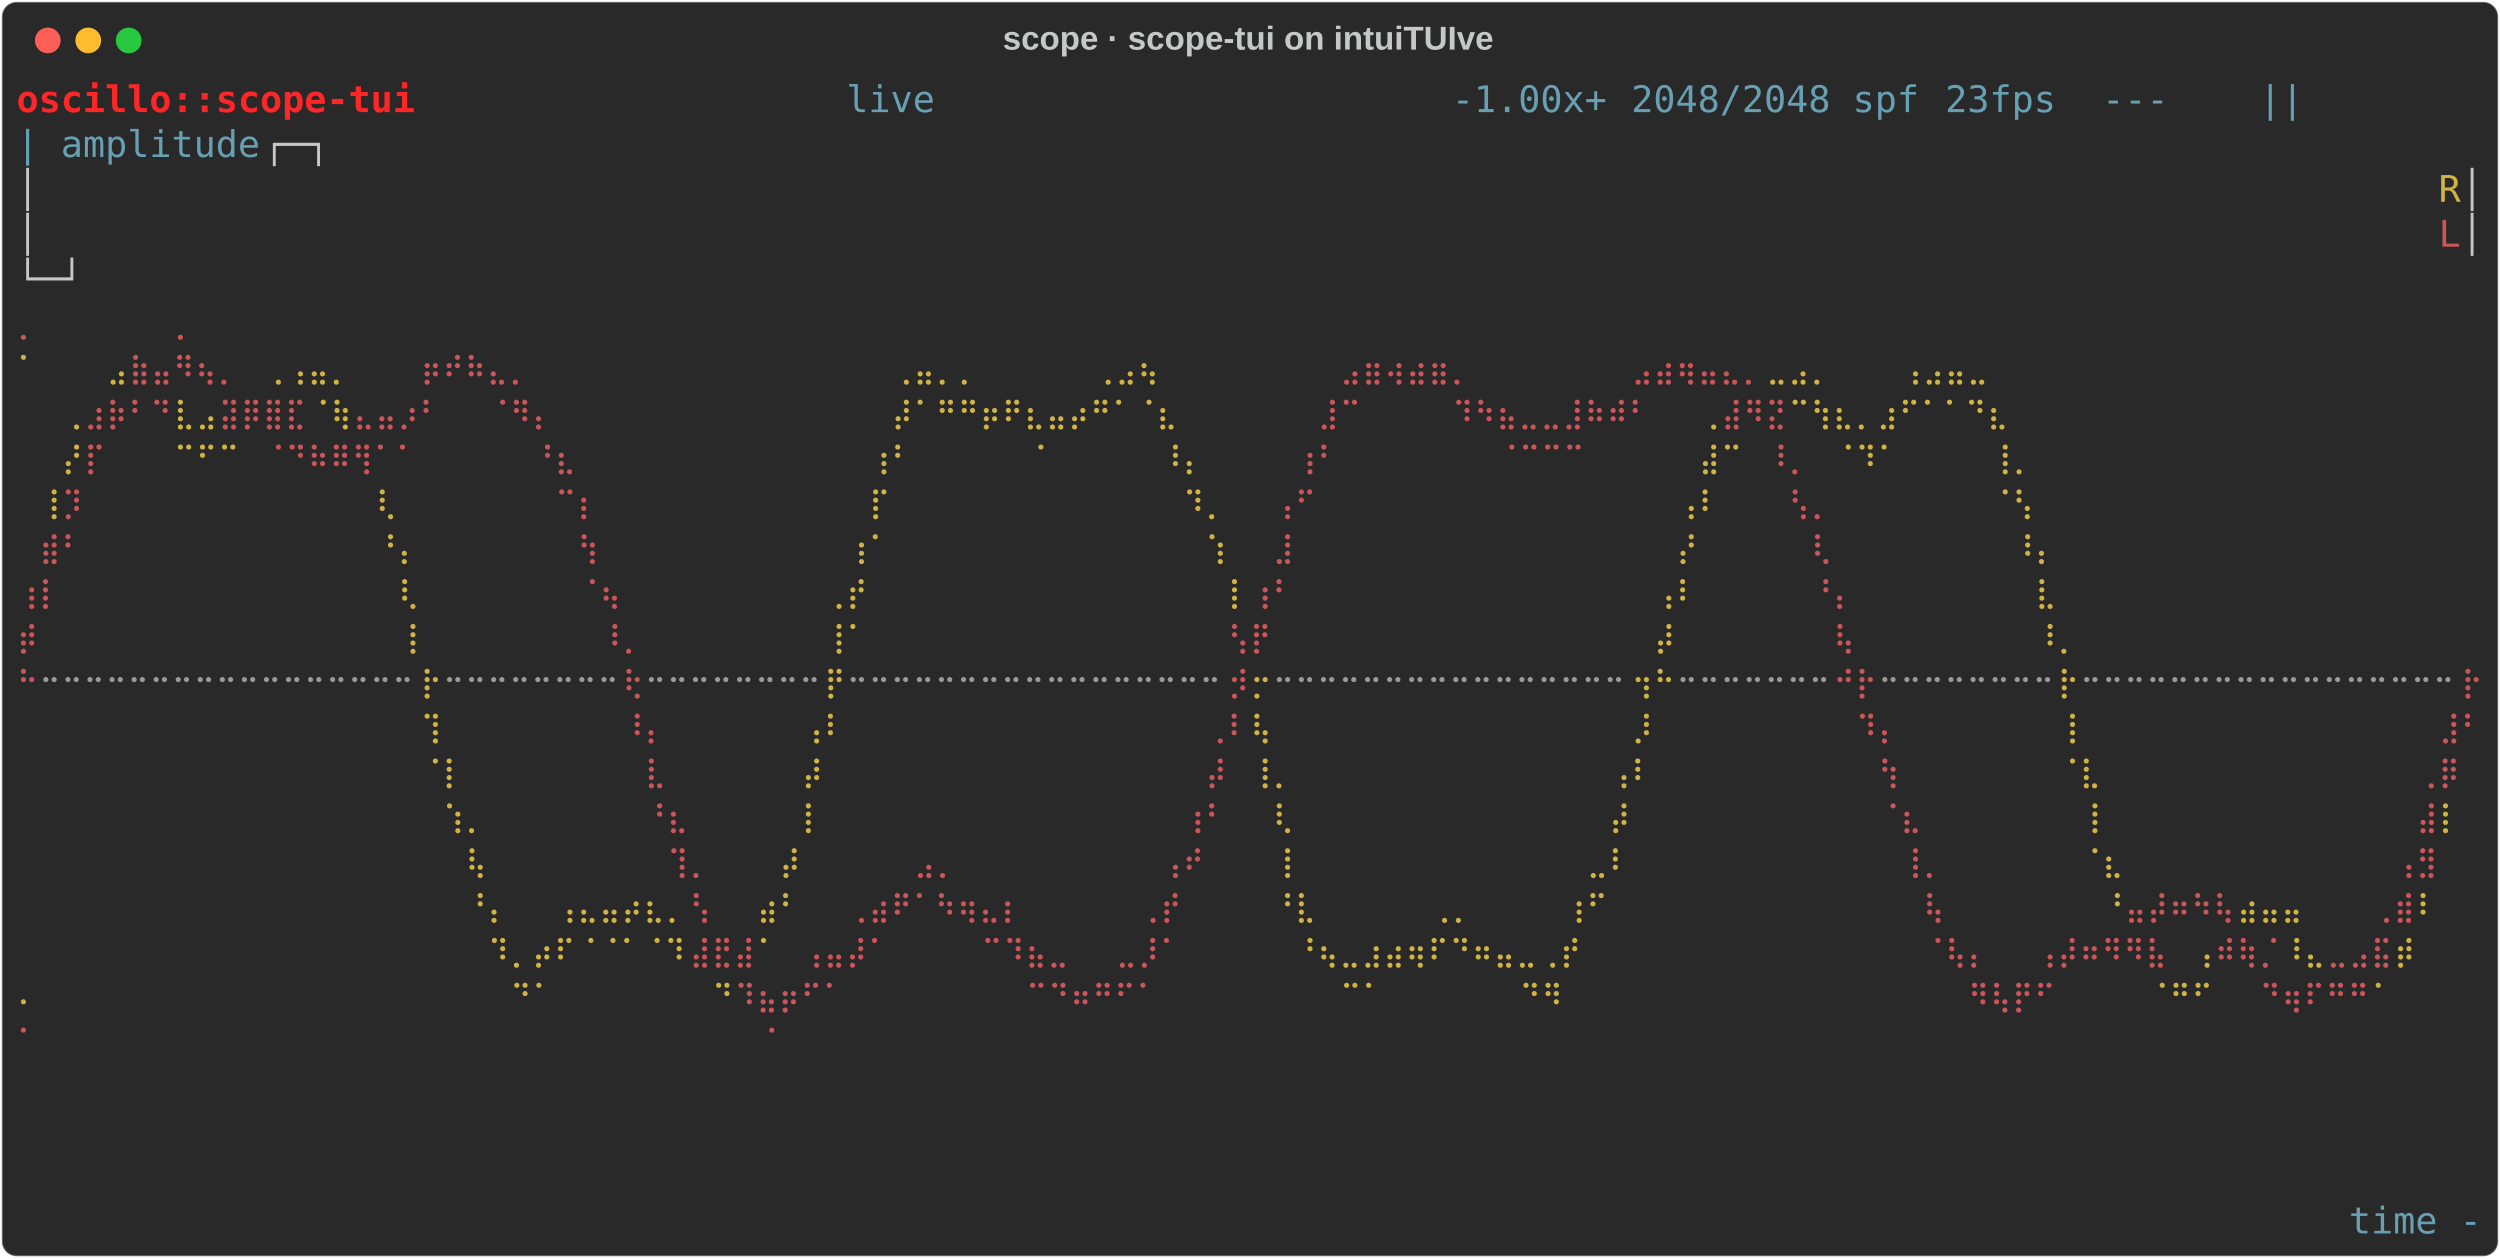
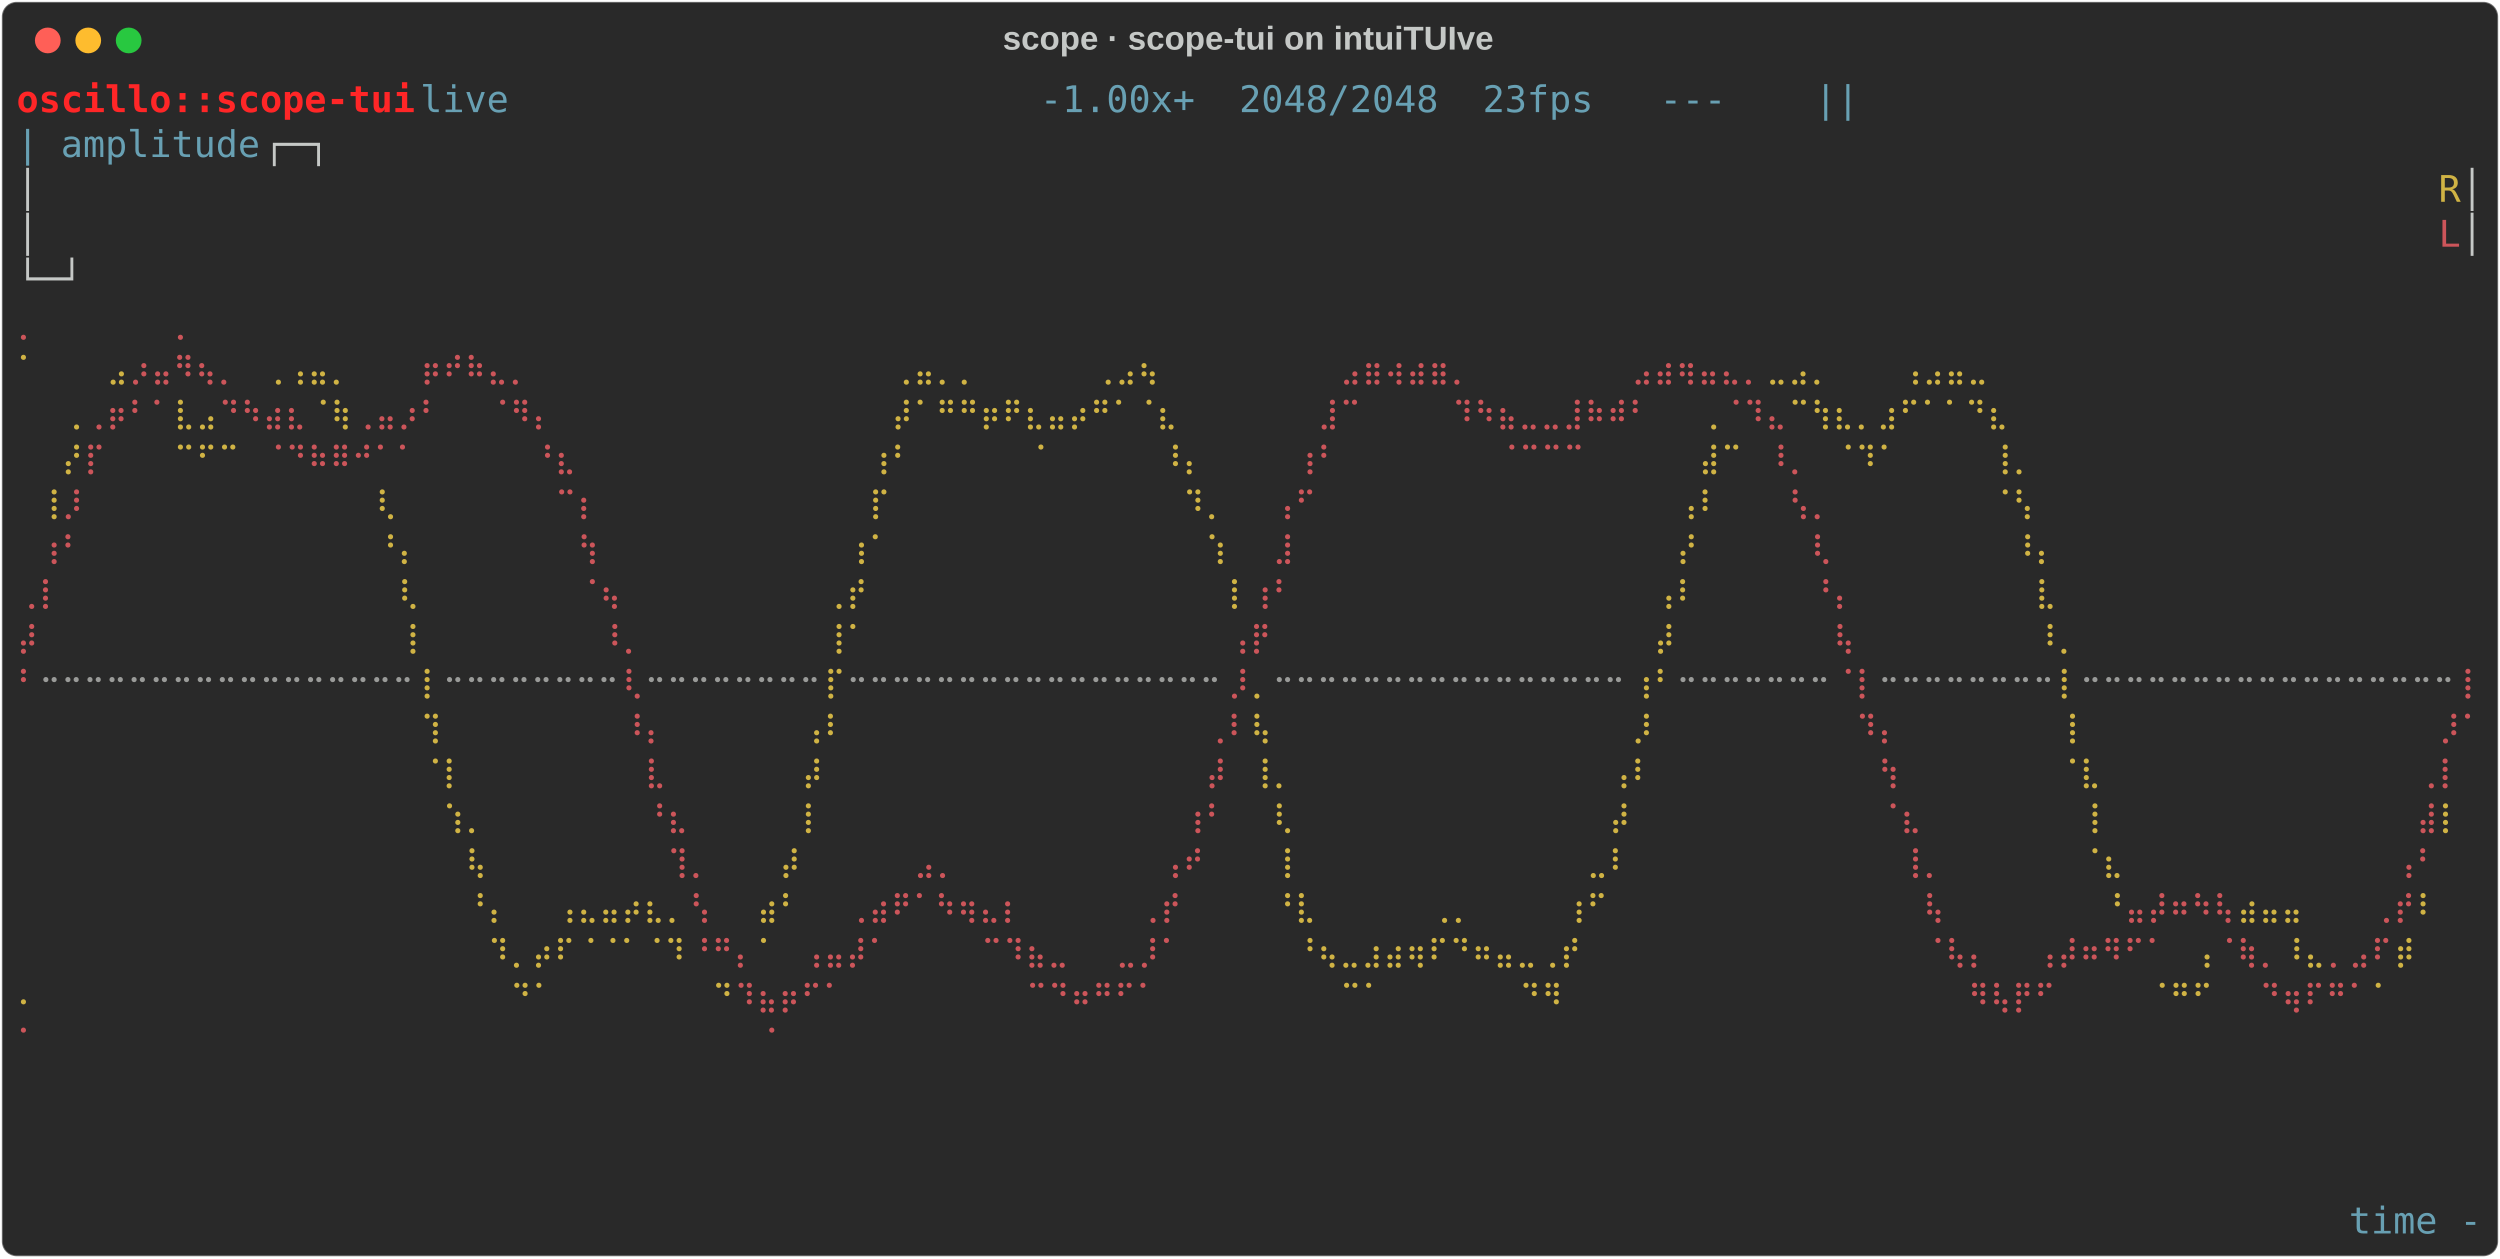
<svg xmlns="http://www.w3.org/2000/svg" class="rich-terminal" viewBox="0 0 1360 684.4">
  <style>

    @font-face {
        font-family: "Fira Code";
        src: local("FiraCode-Regular"),
                url("https://cdnjs.cloudflare.com/ajax/libs/firacode/6.2.0/woff2/FiraCode-Regular.woff2") format("woff2"),
                url("https://cdnjs.cloudflare.com/ajax/libs/firacode/6.2.0/woff/FiraCode-Regular.woff") format("woff");
        font-style: normal;
        font-weight: 400;
    }
    @font-face {
        font-family: "Fira Code";
        src: local("FiraCode-Bold"),
                url("https://cdnjs.cloudflare.com/ajax/libs/firacode/6.2.0/woff2/FiraCode-Bold.woff2") format("woff2"),
                url("https://cdnjs.cloudflare.com/ajax/libs/firacode/6.2.0/woff/FiraCode-Bold.woff") format("woff");
        font-style: bold;
        font-weight: 700;
    }

    .rich-record-matrix {
        font-family: Fira Code, monospace;
        font-size: 20px;
        line-height: 24.4px;
        font-variant-east-asian: full-width;
    }

    .rich-record-title {
        font-size: 18px;
        font-weight: bold;
        font-family: arial;
    }

    .rich-record-r1 { fill: #ff2627;font-weight: bold }
- .rich-record-r2 { fill: #c5c8c6 }
- .rich-record-r3 { fill: #68a0b3 }
+ .rich-record-r2 { fill: #68a0b3 }
+ .rich-record-r3 { fill: #c5c8c6 }
.rich-record-r4 { fill: #d0b344 }
.rich-record-r5 { fill: #cc555a }
.rich-record-r6 { fill: #9a9b99 }
    </style>
  <defs>
    <clipPath id="rich-record-clip-terminal">
      <rect x="0" y="0" width="1341.0" height="633.4" />
    </clipPath>
    <clipPath id="rich-record-line-0">
      <rect x="0" y="1.5" width="1342" height="24.65" />
    </clipPath>
    <clipPath id="rich-record-line-1">
      <rect x="0" y="25.9" width="1342" height="24.65" />
    </clipPath>
    <clipPath id="rich-record-line-2">
      <rect x="0" y="50.3" width="1342" height="24.65" />
    </clipPath>
    <clipPath id="rich-record-line-3">
      <rect x="0" y="74.7" width="1342" height="24.65" />
    </clipPath>
    <clipPath id="rich-record-line-4">
      <rect x="0" y="99.1" width="1342" height="24.65" />
    </clipPath>
    <clipPath id="rich-record-line-5">
      <rect x="0" y="123.5" width="1342" height="24.65" />
    </clipPath>
    <clipPath id="rich-record-line-6">
      <rect x="0" y="147.9" width="1342" height="24.65" />
    </clipPath>
    <clipPath id="rich-record-line-7">
      <rect x="0" y="172.3" width="1342" height="24.65" />
    </clipPath>
    <clipPath id="rich-record-line-8">
      <rect x="0" y="196.7" width="1342" height="24.65" />
    </clipPath>
    <clipPath id="rich-record-line-9">
      <rect x="0" y="221.1" width="1342" height="24.65" />
    </clipPath>
    <clipPath id="rich-record-line-10">
      <rect x="0" y="245.5" width="1342" height="24.65" />
    </clipPath>
    <clipPath id="rich-record-line-11">
      <rect x="0" y="269.9" width="1342" height="24.65" />
    </clipPath>
    <clipPath id="rich-record-line-12">
      <rect x="0" y="294.3" width="1342" height="24.65" />
    </clipPath>
    <clipPath id="rich-record-line-13">
      <rect x="0" y="318.7" width="1342" height="24.65" />
    </clipPath>
    <clipPath id="rich-record-line-14">
      <rect x="0" y="343.1" width="1342" height="24.65" />
    </clipPath>
    <clipPath id="rich-record-line-15">
      <rect x="0" y="367.5" width="1342" height="24.65" />
    </clipPath>
    <clipPath id="rich-record-line-16">
      <rect x="0" y="391.9" width="1342" height="24.65" />
    </clipPath>
    <clipPath id="rich-record-line-17">
      <rect x="0" y="416.3" width="1342" height="24.65" />
    </clipPath>
    <clipPath id="rich-record-line-18">
      <rect x="0" y="440.7" width="1342" height="24.65" />
    </clipPath>
    <clipPath id="rich-record-line-19">
      <rect x="0" y="465.1" width="1342" height="24.65" />
    </clipPath>
    <clipPath id="rich-record-line-20">
      <rect x="0" y="489.5" width="1342" height="24.65" />
    </clipPath>
    <clipPath id="rich-record-line-21">
      <rect x="0" y="513.9" width="1342" height="24.65" />
    </clipPath>
    <clipPath id="rich-record-line-22">
      <rect x="0" y="538.3" width="1342" height="24.65" />
    </clipPath>
    <clipPath id="rich-record-line-23">
      <rect x="0" y="562.7" width="1342" height="24.65" />
    </clipPath>
    <clipPath id="rich-record-line-24">
      <rect x="0" y="587.1" width="1342" height="24.65" />
    </clipPath>
  </defs>
  <rect fill="#292929" stroke="rgba(255,255,255,0.35)" stroke-width="1" x="1" y="1" width="1358" height="682.4" rx="8" />
  <text class="rich-record-title" fill="#c5c8c6" text-anchor="middle" x="679" y="27">scope · scope-tui on intuiTUIve</text>
  <g transform="translate(26,22)">
    <circle cx="0" cy="0" r="7" fill="#ff5f57" />
    <circle cx="22" cy="0" r="7" fill="#febc2e" />
    <circle cx="44" cy="0" r="7" fill="#28c840" />
  </g>
  <g transform="translate(9, 41)" clip-path="url(#rich-record-clip-terminal)">
    <g class="rich-record-matrix">
      <text class="rich-record-r1" x="0" y="20" textLength="219.6" clip-path="url(#rich-record-line-0)">oscillo::scope-tui</text>
-       <text class="rich-record-r3" x="451.4" y="20" textLength="48.8" clip-path="url(#rich-record-line-0)">live</text>
-       <text class="rich-record-r3" x="780.8" y="20" textLength="85.4" clip-path="url(#rich-record-line-0)">-1.00x+</text>
-       <text class="rich-record-r3" x="878.4" y="20" textLength="158.6" clip-path="url(#rich-record-line-0)">2048/2048 spf</text>
-       <text class="rich-record-r3" x="1049.2" y="20" textLength="61" clip-path="url(#rich-record-line-0)">23fps</text>
-       <text class="rich-record-r3" x="1134.6" y="20" textLength="36.6" clip-path="url(#rich-record-line-0)">---</text>
-       <text class="rich-record-r3" x="1220" y="20" textLength="24.4" clip-path="url(#rich-record-line-0)">||</text>
-       <text class="rich-record-r2" x="1342" y="20" textLength="12.2" clip-path="url(#rich-record-line-0)">
- </text>
-       <text class="rich-record-r3" x="0" y="44.4" textLength="134.2" clip-path="url(#rich-record-line-1)">| amplitude</text>
-       <text class="rich-record-r2" x="134.2" y="44.4" textLength="1207.8" clip-path="url(#rich-record-line-1)">                                                                                                ┌─┐</text>
-       <text class="rich-record-r2" x="1342" y="44.4" textLength="12.2" clip-path="url(#rich-record-line-1)">
- </text>
-       <text class="rich-record-r2" x="0" y="68.8" textLength="1317.6" clip-path="url(#rich-record-line-2)">                                                                                                           │</text>
+       <text class="rich-record-r2" x="219.6" y="20" textLength="1122.4" clip-path="url(#rich-record-line-0)">                      live                        -1.00x+  2048/2048  23fps   ---    ||     </text>
+       <text class="rich-record-r3" x="1342" y="20" textLength="12.2" clip-path="url(#rich-record-line-0)">
+ </text>
+       <text class="rich-record-r2" x="0" y="44.4" textLength="134.2" clip-path="url(#rich-record-line-1)">| amplitude</text>
+       <text class="rich-record-r3" x="134.2" y="44.4" textLength="1207.8" clip-path="url(#rich-record-line-1)">                                                                                                ┌─┐</text>
+       <text class="rich-record-r3" x="1342" y="44.4" textLength="12.2" clip-path="url(#rich-record-line-1)">
+ </text>
+       <text class="rich-record-r3" x="0" y="68.8" textLength="1317.6" clip-path="url(#rich-record-line-2)">                                                                                                           │</text>
      <text class="rich-record-r4" x="1317.6" y="68.8" textLength="12.2" clip-path="url(#rich-record-line-2)">R</text>
-       <text class="rich-record-r2" x="1329.8" y="68.8" textLength="12.2" clip-path="url(#rich-record-line-2)">│</text>
-       <text class="rich-record-r2" x="1342" y="68.8" textLength="12.2" clip-path="url(#rich-record-line-2)">
- </text>
-       <text class="rich-record-r2" x="0" y="93.2" textLength="1317.6" clip-path="url(#rich-record-line-3)">                                                                                                           │</text>
+       <text class="rich-record-r3" x="1329.8" y="68.8" textLength="12.2" clip-path="url(#rich-record-line-2)">│</text>
+       <text class="rich-record-r3" x="1342" y="68.8" textLength="12.2" clip-path="url(#rich-record-line-2)">
+ </text>
+       <text class="rich-record-r3" x="0" y="93.2" textLength="1317.6" clip-path="url(#rich-record-line-3)">                                                                                                           │</text>
      <text class="rich-record-r5" x="1317.6" y="93.2" textLength="12.2" clip-path="url(#rich-record-line-3)">L</text>
-       <text class="rich-record-r2" x="1329.8" y="93.2" textLength="12.2" clip-path="url(#rich-record-line-3)">│</text>
-       <text class="rich-record-r2" x="1342" y="93.2" textLength="12.2" clip-path="url(#rich-record-line-3)">
- </text>
-       <text class="rich-record-r2" x="0" y="117.6" textLength="1342" clip-path="url(#rich-record-line-4)">                                                                                                           └─┘</text>
-       <text class="rich-record-r2" x="1342" y="117.6" textLength="12.2" clip-path="url(#rich-record-line-4)">
+       <text class="rich-record-r3" x="1329.8" y="93.2" textLength="12.2" clip-path="url(#rich-record-line-3)">│</text>
+       <text class="rich-record-r3" x="1342" y="93.2" textLength="12.2" clip-path="url(#rich-record-line-3)">
+ </text>
+       <text class="rich-record-r3" x="0" y="117.6" textLength="1342" clip-path="url(#rich-record-line-4)">                                                                                                           └─┘</text>
+       <text class="rich-record-r3" x="1342" y="117.6" textLength="12.2" clip-path="url(#rich-record-line-4)">
</text>
      <text class="rich-record-r5" x="0" y="142" textLength="12.2" clip-path="url(#rich-record-line-5)">⡀</text>
      <text class="rich-record-r5" x="85.4" y="142" textLength="12.2" clip-path="url(#rich-record-line-5)">⡀</text>
-       <text class="rich-record-r2" x="1342" y="142" textLength="12.2" clip-path="url(#rich-record-line-5)">
+       <text class="rich-record-r3" x="1342" y="142" textLength="12.2" clip-path="url(#rich-record-line-5)">
</text>
      <text class="rich-record-r4" x="0" y="166.4" textLength="12.2" clip-path="url(#rich-record-line-6)">⠁</text>
      <text class="rich-record-r4" x="48.8" y="166.4" textLength="12.2" clip-path="url(#rich-record-line-6)">⣠</text>
-       <text class="rich-record-r5" x="61" y="166.4" textLength="61" clip-path="url(#rich-record-line-6)">⣷⣤⠻⢦⡀</text>
+       <text class="rich-record-r5" x="61" y="166.4" textLength="61" clip-path="url(#rich-record-line-6)">⡰⣤⠻⢦⡀</text>
      <text class="rich-record-r4" x="134.2" y="166.4" textLength="48.8" clip-path="url(#rich-record-line-6)">⢀⢠⣤⡀</text>
      <text class="rich-record-r5" x="219.6" y="166.4" textLength="61" clip-path="url(#rich-record-line-6)">⡶⠞⠷⣄⡀</text>
      <text class="rich-record-r4" x="475.8" y="166.4" textLength="48.8" clip-path="url(#rich-record-line-6)">⢀⣤⡀⡀</text>
      <text class="rich-record-r4" x="585.6" y="166.4" textLength="36.6" clip-path="url(#rich-record-line-6)">⢀⣠⢦</text>
      <text class="rich-record-r5" x="719.8" y="166.4" textLength="73.2" clip-path="url(#rich-record-line-6)">⣠⣶⢴⣴⣶⡀</text>
      <text class="rich-record-r5" x="878.4" y="166.4" textLength="73.2" clip-path="url(#rich-record-line-6)">⣠⣴⢶⣤⣄⡀</text>
      <text class="rich-record-r4" x="951.6" y="166.4" textLength="36.6" clip-path="url(#rich-record-line-6)">⣀⣠⡀</text>
      <text class="rich-record-r4" x="1024.8" y="166.4" textLength="48.8" clip-path="url(#rich-record-line-6)">⢠⣠⣤⣀</text>
-       <text class="rich-record-r2" x="1342" y="166.4" textLength="12.2" clip-path="url(#rich-record-line-6)">
+       <text class="rich-record-r3" x="1342" y="166.4" textLength="12.2" clip-path="url(#rich-record-line-6)">
</text>
      <text class="rich-record-r4" x="24.4" y="190.8" textLength="12.2" clip-path="url(#rich-record-line-7)">⢀</text>
-       <text class="rich-record-r5" x="36.6" y="190.8" textLength="48.8" clip-path="url(#rich-record-line-7)">⣰⡷⠃⠙</text>
+       <text class="rich-record-r5" x="36.6" y="190.8" textLength="48.8" clip-path="url(#rich-record-line-7)">⢀⡶⠃⠁</text>
      <text class="rich-record-r4" x="85.4" y="190.8" textLength="24.4" clip-path="url(#rich-record-line-7)">⣇⣠</text>
-       <text class="rich-record-r5" x="109.8" y="190.8" textLength="48.8" clip-path="url(#rich-record-line-7)">⣽⡿⣿⣏</text>
+       <text class="rich-record-r5" x="109.8" y="190.8" textLength="48.8" clip-path="url(#rich-record-line-7)">⠙⠳⣴⣆</text>
      <text class="rich-record-r4" x="158.6" y="190.8" textLength="24.4" clip-path="url(#rich-record-line-7)">⠈⢷</text>
-       <text class="rich-record-r5" x="183" y="190.8" textLength="48.8" clip-path="url(#rich-record-line-7)">⣄⣤⡰⠃</text>
+       <text class="rich-record-r5" x="183" y="190.8" textLength="48.8" clip-path="url(#rich-record-line-7)">⢀⣤⡰⠃</text>
      <text class="rich-record-r5" x="256.2" y="190.8" textLength="36.6" clip-path="url(#rich-record-line-7)">⠈⠻⡄</text>
      <text class="rich-record-r4" x="475.8" y="190.8" textLength="158.6" clip-path="url(#rich-record-line-7)">⡼⠁⠛⠛⡶⠟⣆⣤⡴⠛⠁⠈⣆</text>
      <text class="rich-record-r5" x="707.6" y="190.8" textLength="24.4" clip-path="url(#rich-record-line-7)">⣸⠉</text>
      <text class="rich-record-r5" x="780.8" y="190.8" textLength="109.8" clip-path="url(#rich-record-line-7)">⠹⠳⣦⣀⣀⣸⠷⠾⠃</text>
      <text class="rich-record-r4" x="915" y="190.8" textLength="12.2" clip-path="url(#rich-record-line-7)">⢀</text>
-       <text class="rich-record-r5" x="927.2" y="190.8" textLength="36.6" clip-path="url(#rich-record-line-7)">⣼⠻⣝</text>
+       <text class="rich-record-r5" x="927.2" y="190.8" textLength="36.6" clip-path="url(#rich-record-line-7)">⠈⠹⣄</text>
      <text class="rich-record-r4" x="963.8" y="190.8" textLength="122" clip-path="url(#rich-record-line-7)">⠉⢳⣆⡀⣰⠋⠁⠁⠙⣆</text>
-       <text class="rich-record-r2" x="1342" y="190.8" textLength="12.2" clip-path="url(#rich-record-line-7)">
+       <text class="rich-record-r3" x="1342" y="190.8" textLength="12.2" clip-path="url(#rich-record-line-7)">
</text>
      <text class="rich-record-r4" x="24.4" y="215.2" textLength="12.2" clip-path="url(#rich-record-line-8)">⡜</text>
      <text class="rich-record-r5" x="36.6" y="215.2" textLength="12.2" clip-path="url(#rich-record-line-8)">⡏</text>
      <text class="rich-record-r4" x="85.4" y="215.2" textLength="36.6" clip-path="url(#rich-record-line-8)">⠉⠋⠉</text>
-       <text class="rich-record-r5" x="134.2" y="215.2" textLength="85.4" clip-path="url(#rich-record-line-8)">⠈⠙⠷⠿⢻⠁⠁</text>
+       <text class="rich-record-r5" x="134.2" y="215.2" textLength="85.4" clip-path="url(#rich-record-line-8)">⠈⠙⠷⠿⠚⠁⠁</text>
      <text class="rich-record-r5" x="280.6" y="215.2" textLength="24.4" clip-path="url(#rich-record-line-8)">⠘⣆</text>
      <text class="rich-record-r4" x="463.6" y="215.2" textLength="24.4" clip-path="url(#rich-record-line-8)">⢰⠃</text>
      <text class="rich-record-r4" x="549" y="215.2" textLength="12.2" clip-path="url(#rich-record-line-8)">⠈</text>
      <text class="rich-record-r4" x="622.2" y="215.2" textLength="24.4" clip-path="url(#rich-record-line-8)">⠸⡄</text>
      <text class="rich-record-r5" x="695.4" y="215.2" textLength="24.4" clip-path="url(#rich-record-line-8)">⢰⠃</text>
      <text class="rich-record-r5" x="805.2" y="215.2" textLength="48.8" clip-path="url(#rich-record-line-8)">⠈⠉⠉⠉</text>
      <text class="rich-record-r4" x="915" y="215.2" textLength="24.4" clip-path="url(#rich-record-line-8)">⣼⠉</text>
      <text class="rich-record-r5" x="951.6" y="215.2" textLength="24.4" clip-path="url(#rich-record-line-8)">⠸⡀</text>
      <text class="rich-record-r4" x="988.2" y="215.2" textLength="36.6" clip-path="url(#rich-record-line-8)">⠈⠹⠁</text>
      <text class="rich-record-r4" x="1073.6" y="215.2" textLength="24.4" clip-path="url(#rich-record-line-8)">⢸⡀</text>
-       <text class="rich-record-r2" x="1342" y="215.2" textLength="12.2" clip-path="url(#rich-record-line-8)">
+       <text class="rich-record-r3" x="1342" y="215.2" textLength="12.2" clip-path="url(#rich-record-line-8)">
</text>
      <text class="rich-record-r4" x="12.2" y="239.6" textLength="12.2" clip-path="url(#rich-record-line-9)">⢸</text>
-       <text class="rich-record-r5" x="24.4" y="239.6" textLength="12.2" clip-path="url(#rich-record-line-9)">⡹</text>
+       <text class="rich-record-r5" x="24.4" y="239.6" textLength="12.2" clip-path="url(#rich-record-line-9)">⡸</text>
      <text class="rich-record-r4" x="195.2" y="239.6" textLength="12.2" clip-path="url(#rich-record-line-9)">⢇</text>
      <text class="rich-record-r5" x="292.8" y="239.6" textLength="24.4" clip-path="url(#rich-record-line-9)">⠉⡆</text>
      <text class="rich-record-r4" x="463.6" y="239.6" textLength="12.2" clip-path="url(#rich-record-line-9)">⡏</text>
      <text class="rich-record-r4" x="634.4" y="239.6" textLength="24.4" clip-path="url(#rich-record-line-9)">⠹⡀</text>
      <text class="rich-record-r5" x="683.2" y="239.6" textLength="24.4" clip-path="url(#rich-record-line-9)">⢠⠋</text>
      <text class="rich-record-r4" x="902.8" y="239.6" textLength="24.4" clip-path="url(#rich-record-line-9)">⢠⠇</text>
      <text class="rich-record-r5" x="963.8" y="239.6" textLength="24.4" clip-path="url(#rich-record-line-9)">⢣⡀</text>
      <text class="rich-record-r4" x="1073.6" y="239.6" textLength="24.4" clip-path="url(#rich-record-line-9)">⠈⢣</text>
-       <text class="rich-record-r2" x="1342" y="239.6" textLength="12.2" clip-path="url(#rich-record-line-9)">
- </text>
-       <text class="rich-record-r5" x="12.2" y="264" textLength="24.4" clip-path="url(#rich-record-line-10)">⣾⠃</text>
+       <text class="rich-record-r3" x="1342" y="239.6" textLength="12.2" clip-path="url(#rich-record-line-9)">
+ </text>
+       <text class="rich-record-r5" x="12.2" y="264" textLength="24.4" clip-path="url(#rich-record-line-10)">⢰⠃</text>
      <text class="rich-record-r4" x="195.2" y="264" textLength="24.4" clip-path="url(#rich-record-line-10)">⠘⡄</text>
      <text class="rich-record-r5" x="305" y="264" textLength="12.2" clip-path="url(#rich-record-line-10)">⢳</text>
      <text class="rich-record-r4" x="451.4" y="264" textLength="24.4" clip-path="url(#rich-record-line-10)">⢰⠁</text>
      <text class="rich-record-r4" x="646.6" y="264" textLength="12.2" clip-path="url(#rich-record-line-10)">⢱</text>
      <text class="rich-record-r5" x="683.2" y="264" textLength="12.2" clip-path="url(#rich-record-line-10)">⣸</text>
      <text class="rich-record-r4" x="902.8" y="264" textLength="12.2" clip-path="url(#rich-record-line-10)">⡜</text>
      <text class="rich-record-r5" x="976" y="264" textLength="12.2" clip-path="url(#rich-record-line-10)">⢇</text>
      <text class="rich-record-r4" x="1085.8" y="264" textLength="24.4" clip-path="url(#rich-record-line-10)">⠸⡄</text>
-       <text class="rich-record-r2" x="1342" y="264" textLength="12.2" clip-path="url(#rich-record-line-10)">
- </text>
-       <text class="rich-record-r5" x="0" y="288.4" textLength="24.4" clip-path="url(#rich-record-line-11)">⢰⡇</text>
+       <text class="rich-record-r3" x="1342" y="264" textLength="12.2" clip-path="url(#rich-record-line-10)">
+ </text>
+       <text class="rich-record-r5" x="0" y="288.4" textLength="24.4" clip-path="url(#rich-record-line-11)">⢀⡇</text>
      <text class="rich-record-r4" x="207.4" y="288.4" textLength="12.2" clip-path="url(#rich-record-line-11)">⢇</text>
      <text class="rich-record-r5" x="305" y="288.4" textLength="24.4" clip-path="url(#rich-record-line-11)">⠈⢦</text>
      <text class="rich-record-r4" x="439.2" y="288.4" textLength="24.4" clip-path="url(#rich-record-line-11)">⢀⡞</text>
      <text class="rich-record-r4" x="658.8" y="288.4" textLength="12.2" clip-path="url(#rich-record-line-11)">⡇</text>
      <text class="rich-record-r5" x="671" y="288.4" textLength="24.4" clip-path="url(#rich-record-line-11)">⢰⠃</text>
      <text class="rich-record-r4" x="890.6" y="288.4" textLength="24.4" clip-path="url(#rich-record-line-11)">⢠⠇</text>
      <text class="rich-record-r5" x="976" y="288.4" textLength="24.4" clip-path="url(#rich-record-line-11)">⠘⡄</text>
      <text class="rich-record-r4" x="1098" y="288.4" textLength="12.2" clip-path="url(#rich-record-line-11)">⣇</text>
-       <text class="rich-record-r2" x="1342" y="288.4" textLength="12.2" clip-path="url(#rich-record-line-11)">
- </text>
-       <text class="rich-record-r5" x="0" y="312.8" textLength="12.2" clip-path="url(#rich-record-line-12)">⡾</text>
+       <text class="rich-record-r3" x="1342" y="288.4" textLength="12.2" clip-path="url(#rich-record-line-11)">
+ </text>
+       <text class="rich-record-r5" x="0" y="312.8" textLength="12.2" clip-path="url(#rich-record-line-12)">⡼</text>
      <text class="rich-record-r4" x="207.4" y="312.8" textLength="12.2" clip-path="url(#rich-record-line-12)">⢸</text>
      <text class="rich-record-r5" x="317.2" y="312.8" textLength="24.4" clip-path="url(#rich-record-line-12)">⠸⡀</text>
      <text class="rich-record-r4" x="439.2" y="312.8" textLength="24.4" clip-path="url(#rich-record-line-12)">⢸⠁</text>
-       <text class="rich-record-r5" x="658.8" y="312.8" textLength="24.4" clip-path="url(#rich-record-line-12)">⢣⡟</text>
+       <text class="rich-record-r5" x="658.8" y="312.8" textLength="24.4" clip-path="url(#rich-record-line-12)">⢠⡟</text>
      <text class="rich-record-r4" x="890.6" y="312.8" textLength="12.2" clip-path="url(#rich-record-line-12)">⡼</text>
      <text class="rich-record-r5" x="988.2" y="312.8" textLength="12.2" clip-path="url(#rich-record-line-12)">⢧</text>
      <text class="rich-record-r4" x="1098" y="312.8" textLength="24.4" clip-path="url(#rich-record-line-12)">⠸⡀</text>
-       <text class="rich-record-r2" x="1342" y="312.8" textLength="12.2" clip-path="url(#rich-record-line-12)">
- </text>
-       <text class="rich-record-r5" x="0" y="337.2" textLength="12.2" clip-path="url(#rich-record-line-13)">⠓</text>
+       <text class="rich-record-r3" x="1342" y="312.8" textLength="12.2" clip-path="url(#rich-record-line-12)">
+ </text>
+       <text class="rich-record-r5" x="0" y="337.2" textLength="12.2" clip-path="url(#rich-record-line-13)">⠃</text>
      <text class="rich-record-r6" x="12.2" y="337.2" textLength="207.4" clip-path="url(#rich-record-line-13)">⠒⠒⠒⠒⠒⠒⠒⠒⠒⠒⠒⠒⠒⠒⠒⠒⠒</text>
-       <text class="rich-record-r4" x="219.6" y="337.2" textLength="12.2" clip-path="url(#rich-record-line-13)">⡗</text>
+       <text class="rich-record-r4" x="219.6" y="337.2" textLength="12.2" clip-path="url(#rich-record-line-13)">⡇</text>
      <text class="rich-record-r6" x="231.8" y="337.2" textLength="97.6" clip-path="url(#rich-record-line-13)">⠒⠒⠒⠒⠒⠒⠒⠒</text>
-       <text class="rich-record-r5" x="329.4" y="337.2" textLength="12.2" clip-path="url(#rich-record-line-13)">⢗</text>
+       <text class="rich-record-r5" x="329.4" y="337.2" textLength="12.2" clip-path="url(#rich-record-line-13)">⢇</text>
      <text class="rich-record-r6" x="341.6" y="337.2" textLength="97.6" clip-path="url(#rich-record-line-13)">⠒⠒⠒⠒⠒⠒⠒⠒</text>
-       <text class="rich-record-r4" x="439.2" y="337.2" textLength="12.2" clip-path="url(#rich-record-line-13)">⡟</text>
+       <text class="rich-record-r4" x="439.2" y="337.2" textLength="12.2" clip-path="url(#rich-record-line-13)">⡏</text>
      <text class="rich-record-r6" x="451.4" y="337.2" textLength="207.4" clip-path="url(#rich-record-line-13)">⠒⠒⠒⠒⠒⠒⠒⠒⠒⠒⠒⠒⠒⠒⠒⠒⠒</text>
-       <text class="rich-record-r5" x="658.8" y="337.2" textLength="12.2" clip-path="url(#rich-record-line-13)">⡺</text>
-       <text class="rich-record-r4" x="671" y="337.2" textLength="12.2" clip-path="url(#rich-record-line-13)">⡒</text>
+       <text class="rich-record-r5" x="658.8" y="337.2" textLength="12.2" clip-path="url(#rich-record-line-13)">⡸</text>
+       <text class="rich-record-r4" x="671" y="337.2" textLength="12.2" clip-path="url(#rich-record-line-13)">⡀</text>
      <text class="rich-record-r6" x="683.2" y="337.2" textLength="195.2" clip-path="url(#rich-record-line-13)">⠒⠒⠒⠒⠒⠒⠒⠒⠒⠒⠒⠒⠒⠒⠒⠒</text>
-       <text class="rich-record-r4" x="878.4" y="337.2" textLength="24.4" clip-path="url(#rich-record-line-13)">⢲⠓</text>
+       <text class="rich-record-r4" x="878.4" y="337.2" textLength="24.4" clip-path="url(#rich-record-line-13)">⢰⠃</text>
      <text class="rich-record-r6" x="902.8" y="337.2" textLength="85.4" clip-path="url(#rich-record-line-13)">⠒⠒⠒⠒⠒⠒⠒</text>
-       <text class="rich-record-r5" x="988.2" y="337.2" textLength="24.4" clip-path="url(#rich-record-line-13)">⠚⡗</text>
+       <text class="rich-record-r5" x="988.2" y="337.2" textLength="24.4" clip-path="url(#rich-record-line-13)">⠈⡇</text>
      <text class="rich-record-r6" x="1012.6" y="337.2" textLength="97.6" clip-path="url(#rich-record-line-13)">⠒⠒⠒⠒⠒⠒⠒⠒</text>
-       <text class="rich-record-r4" x="1110.2" y="337.2" textLength="12.2" clip-path="url(#rich-record-line-13)">⡗</text>
+       <text class="rich-record-r4" x="1110.2" y="337.2" textLength="12.2" clip-path="url(#rich-record-line-13)">⡇</text>
      <text class="rich-record-r6" x="1122.4" y="337.2" textLength="207.4" clip-path="url(#rich-record-line-13)">⠒⠒⠒⠒⠒⠒⠒⠒⠒⠒⠒⠒⠒⠒⠒⠒⠒</text>
-       <text class="rich-record-r5" x="1329.8" y="337.2" textLength="12.2" clip-path="url(#rich-record-line-13)">⡗</text>
-       <text class="rich-record-r2" x="1342" y="337.2" textLength="12.2" clip-path="url(#rich-record-line-13)">
+       <text class="rich-record-r5" x="1329.8" y="337.2" textLength="12.2" clip-path="url(#rich-record-line-13)">⡇</text>
+       <text class="rich-record-r3" x="1342" y="337.2" textLength="12.2" clip-path="url(#rich-record-line-13)">
</text>
      <text class="rich-record-r4" x="219.6" y="361.6" textLength="12.2" clip-path="url(#rich-record-line-14)">⢹</text>
      <text class="rich-record-r5" x="329.4" y="361.6" textLength="24.4" clip-path="url(#rich-record-line-14)">⠸⡄</text>
      <text class="rich-record-r4" x="427" y="361.6" textLength="24.4" clip-path="url(#rich-record-line-14)">⢠⠇</text>
      <text class="rich-record-r5" x="646.6" y="361.6" textLength="24.4" clip-path="url(#rich-record-line-14)">⢀⠇</text>
      <text class="rich-record-r4" x="671" y="361.6" textLength="12.2" clip-path="url(#rich-record-line-14)">⢧</text>
      <text class="rich-record-r4" x="878.4" y="361.6" textLength="12.2" clip-path="url(#rich-record-line-14)">⡸</text>
      <text class="rich-record-r5" x="1000.4" y="361.6" textLength="24.4" clip-path="url(#rich-record-line-14)">⠹⡄</text>
      <text class="rich-record-r4" x="1110.2" y="361.6" textLength="12.2" clip-path="url(#rich-record-line-14)">⢸</text>
-       <text class="rich-record-r5" x="1317.6" y="361.6" textLength="24.4" clip-path="url(#rich-record-line-14)">⣸⠃</text>
-       <text class="rich-record-r2" x="1342" y="361.6" textLength="12.2" clip-path="url(#rich-record-line-14)">
+       <text class="rich-record-r5" x="1317.6" y="361.6" textLength="24.4" clip-path="url(#rich-record-line-14)">⡸⠁</text>
+       <text class="rich-record-r3" x="1342" y="361.6" textLength="12.2" clip-path="url(#rich-record-line-14)">
</text>
      <text class="rich-record-r4" x="219.6" y="386" textLength="24.4" clip-path="url(#rich-record-line-15)">⠈⡇</text>
      <text class="rich-record-r5" x="341.6" y="386" textLength="12.2" clip-path="url(#rich-record-line-15)">⣇</text>
      <text class="rich-record-r4" x="427" y="386" textLength="12.2" clip-path="url(#rich-record-line-15)">⡼</text>
      <text class="rich-record-r5" x="646.6" y="386" textLength="12.2" clip-path="url(#rich-record-line-15)">⡼</text>
      <text class="rich-record-r4" x="671" y="386" textLength="24.4" clip-path="url(#rich-record-line-15)">⢸⡀</text>
      <text class="rich-record-r4" x="866.2" y="386" textLength="24.4" clip-path="url(#rich-record-line-15)">⢠⠇</text>
      <text class="rich-record-r5" x="1012.6" y="386" textLength="12.2" clip-path="url(#rich-record-line-15)">⢳</text>
      <text class="rich-record-r4" x="1110.2" y="386" textLength="24.4" clip-path="url(#rich-record-line-15)">⠈⣇</text>
-       <text class="rich-record-r5" x="1305.4" y="386" textLength="24.4" clip-path="url(#rich-record-line-15)">⢀⡿</text>
-       <text class="rich-record-r2" x="1342" y="386" textLength="12.2" clip-path="url(#rich-record-line-15)">
+       <text class="rich-record-r5" x="1305.4" y="386" textLength="24.4" clip-path="url(#rich-record-line-15)">⢀⡇</text>
+       <text class="rich-record-r3" x="1342" y="386" textLength="12.2" clip-path="url(#rich-record-line-15)">
</text>
      <text class="rich-record-r4" x="231.8" y="410.4" textLength="24.4" clip-path="url(#rich-record-line-16)">⢱⡀</text>
      <text class="rich-record-r5" x="341.6" y="410.4" textLength="24.4" clip-path="url(#rich-record-line-16)">⠘⣆</text>
      <text class="rich-record-r4" x="427" y="410.4" textLength="12.2" clip-path="url(#rich-record-line-16)">⡇</text>
      <text class="rich-record-r5" x="634.4" y="410.4" textLength="24.4" clip-path="url(#rich-record-line-16)">⢰⠃</text>
      <text class="rich-record-r4" x="683.2" y="410.4" textLength="12.2" clip-path="url(#rich-record-line-16)">⢇</text>
      <text class="rich-record-r4" x="866.2" y="410.4" textLength="12.2" clip-path="url(#rich-record-line-16)">⡼</text>
      <text class="rich-record-r5" x="1012.6" y="410.4" textLength="24.4" clip-path="url(#rich-record-line-16)">⠈⣆</text>
      <text class="rich-record-r4" x="1122.4" y="410.4" textLength="12.2" clip-path="url(#rich-record-line-16)">⢸</text>
      <text class="rich-record-r5" x="1305.4" y="410.4" textLength="12.2" clip-path="url(#rich-record-line-16)">⣼</text>
      <text class="rich-record-r4" x="1317.6" y="410.4" textLength="12.2" clip-path="url(#rich-record-line-16)">⡇</text>
-       <text class="rich-record-r2" x="1342" y="410.4" textLength="12.2" clip-path="url(#rich-record-line-16)">
+       <text class="rich-record-r3" x="1342" y="410.4" textLength="12.2" clip-path="url(#rich-record-line-16)">
</text>
      <text class="rich-record-r4" x="244" y="434.8" textLength="12.2" clip-path="url(#rich-record-line-17)">⢧</text>
      <text class="rich-record-r5" x="353.8" y="434.8" textLength="24.4" clip-path="url(#rich-record-line-17)">⢹⡀</text>
      <text class="rich-record-r4" x="414.8" y="434.8" textLength="12.2" clip-path="url(#rich-record-line-17)">⡼</text>
      <text class="rich-record-r5" x="488" y="434.8" textLength="24.4" clip-path="url(#rich-record-line-17)">⣠⡀</text>
      <text class="rich-record-r5" x="622.2" y="434.8" textLength="24.4" clip-path="url(#rich-record-line-17)">⢠⠞</text>
      <text class="rich-record-r4" x="683.2" y="434.8" textLength="12.2" clip-path="url(#rich-record-line-17)">⢸</text>
      <text class="rich-record-r4" x="854" y="434.8" textLength="24.4" clip-path="url(#rich-record-line-17)">⣀⠇</text>
      <text class="rich-record-r5" x="1024.8" y="434.8" textLength="24.4" clip-path="url(#rich-record-line-17)">⢸⡀</text>
      <text class="rich-record-r4" x="1122.4" y="434.8" textLength="24.4" clip-path="url(#rich-record-line-17)">⠈⣆</text>
-       <text class="rich-record-r5" x="1293.2" y="434.8" textLength="24.4" clip-path="url(#rich-record-line-17)">⢠⣻</text>
-       <text class="rich-record-r2" x="1342" y="434.8" textLength="12.2" clip-path="url(#rich-record-line-17)">
+       <text class="rich-record-r5" x="1293.2" y="434.8" textLength="24.4" clip-path="url(#rich-record-line-17)">⢠⠃</text>
+       <text class="rich-record-r3" x="1342" y="434.8" textLength="12.2" clip-path="url(#rich-record-line-17)">
</text>
      <text class="rich-record-r4" x="244" y="459.2" textLength="24.4" clip-path="url(#rich-record-line-18)">⠘⡄</text>
      <text class="rich-record-r4" x="292.8" y="459.2" textLength="73.2" clip-path="url(#rich-record-line-18)">⢠⣄⣤⡴⣆⡀</text>
      <text class="rich-record-r5" x="366" y="459.2" textLength="12.2" clip-path="url(#rich-record-line-18)">⢣</text>
      <text class="rich-record-r4" x="402.6" y="459.2" textLength="24.4" clip-path="url(#rich-record-line-18)">⣴⠃</text>
      <text class="rich-record-r5" x="451.4" y="459.2" textLength="97.6" clip-path="url(#rich-record-line-18)">⢀⣴⠟⠁⠳⢶⣄⡆</text>
      <text class="rich-record-r5" x="610" y="459.2" textLength="24.4" clip-path="url(#rich-record-line-18)">⢀⡞</text>
      <text class="rich-record-r4" x="683.2" y="459.2" textLength="24.4" clip-path="url(#rich-record-line-18)">⠘⣇</text>
      <text class="rich-record-r4" x="768.6" y="459.2" textLength="24.4" clip-path="url(#rich-record-line-18)">⢀⡀</text>
      <text class="rich-record-r4" x="841.8" y="459.2" textLength="24.4" clip-path="url(#rich-record-line-18)">⢰⠋</text>
      <text class="rich-record-r5" x="1037" y="459.2" textLength="12.2" clip-path="url(#rich-record-line-18)">⢧</text>
      <text class="rich-record-r4" x="1134.6" y="459.2" textLength="12.2" clip-path="url(#rich-record-line-18)">⠘</text>
      <text class="rich-record-r5" x="1146.8" y="459.2" textLength="61" clip-path="url(#rich-record-line-18)">⣤⡼⠶⠳⢧</text>
      <text class="rich-record-r4" x="1207.8" y="459.2" textLength="36.6" clip-path="url(#rich-record-line-18)">⣴⣤⣤</text>
-       <text class="rich-record-r5" x="1281" y="459.2" textLength="24.4" clip-path="url(#rich-record-line-18)">⢀⣾</text>
+       <text class="rich-record-r5" x="1281" y="459.2" textLength="24.4" clip-path="url(#rich-record-line-18)">⢀⡞</text>
      <text class="rich-record-r4" x="1305.4" y="459.2" textLength="12.2" clip-path="url(#rich-record-line-18)">⠇</text>
-       <text class="rich-record-r2" x="1342" y="459.2" textLength="12.2" clip-path="url(#rich-record-line-18)">
+       <text class="rich-record-r3" x="1342" y="459.2" textLength="12.2" clip-path="url(#rich-record-line-18)">
</text>
      <text class="rich-record-r4" x="256.2" y="483.6" textLength="109.8" clip-path="url(#rich-record-line-19)">⠹⡀⡴⠏⠈⠈⠁⠈⠹</text>
-       <text class="rich-record-r5" x="366" y="483.6" textLength="36.6" clip-path="url(#rich-record-line-19)">⣼⣟⣼</text>
+       <text class="rich-record-r5" x="366" y="483.6" textLength="36.6" clip-path="url(#rich-record-line-19)">⠘⠛⡄</text>
      <text class="rich-record-r4" x="402.6" y="483.6" textLength="12.2" clip-path="url(#rich-record-line-19)">⠁</text>
      <text class="rich-record-r5" x="427" y="483.6" textLength="48.8" clip-path="url(#rich-record-line-19)">⢠⣤⡼⠁</text>
      <text class="rich-record-r5" x="524.6" y="483.6" textLength="48.8" clip-path="url(#rich-record-line-19)">⠉⠹⣦⣀</text>
      <text class="rich-record-r5" x="597.8" y="483.6" textLength="36.6" clip-path="url(#rich-record-line-19)">⣀⡸⠁</text>
      <text class="rich-record-r4" x="695.4" y="483.6" textLength="158.6" clip-path="url(#rich-record-line-19)">⠘⢦⣀⣰⣴⢶⠏⠙⠶⣤⣀⢀⡞</text>
      <text class="rich-record-r5" x="1037" y="483.6" textLength="36.6" clip-path="url(#rich-record-line-19)">⠈⢧⡄</text>
-       <text class="rich-record-r5" x="1098" y="483.6" textLength="73.2" clip-path="url(#rich-record-line-19)">⢠⡼⠶⠻⠻⣧</text>
+       <text class="rich-record-r5" x="1098" y="483.6" textLength="73.2" clip-path="url(#rich-record-line-19)">⢠⡼⠶⠻⠋⠁</text>
      <text class="rich-record-r4" x="1183.4" y="483.6" textLength="12.2" clip-path="url(#rich-record-line-19)">⢠</text>
-       <text class="rich-record-r5" x="1195.6" y="483.6" textLength="36.6" clip-path="url(#rich-record-line-19)">⠾⢷⡈</text>
+       <text class="rich-record-r5" x="1195.6" y="483.6" textLength="36.6" clip-path="url(#rich-record-line-19)">⠈⢷⡀</text>
      <text class="rich-record-r4" x="1232.2" y="483.6" textLength="24.4" clip-path="url(#rich-record-line-19)">⠸⣄</text>
-       <text class="rich-record-r5" x="1256.6" y="483.6" textLength="36.6" clip-path="url(#rich-record-line-19)">⣀⣠⣯</text>
+       <text class="rich-record-r5" x="1256.6" y="483.6" textLength="36.6" clip-path="url(#rich-record-line-19)">⡀⣠⠏</text>
      <text class="rich-record-r4" x="1293.2" y="483.6" textLength="12.2" clip-path="url(#rich-record-line-19)">⡾</text>
-       <text class="rich-record-r2" x="1342" y="483.6" textLength="12.2" clip-path="url(#rich-record-line-19)">
+       <text class="rich-record-r3" x="1342" y="483.6" textLength="12.2" clip-path="url(#rich-record-line-19)">
</text>
      <text class="rich-record-r4" x="0" y="508" textLength="12.2" clip-path="url(#rich-record-line-20)">⠄</text>
      <text class="rich-record-r4" x="268.4" y="508" textLength="24.4" clip-path="url(#rich-record-line-20)">⠙⠁</text>
      <text class="rich-record-r4" x="378.2" y="508" textLength="12.2" clip-path="url(#rich-record-line-20)">⠙</text>
      <text class="rich-record-r5" x="390.4" y="508" textLength="61" clip-path="url(#rich-record-line-20)">⠹⣦⡶⠋⠁</text>
      <text class="rich-record-r5" x="549" y="508" textLength="73.2" clip-path="url(#rich-record-line-20)">⠉⠙⠶⠛⠋⠁</text>
      <text class="rich-record-r4" x="719.8" y="508" textLength="24.4" clip-path="url(#rich-record-line-20)">⠉⠁</text>
      <text class="rich-record-r4" x="817.4" y="508" textLength="24.4" clip-path="url(#rich-record-line-20)">⠙⠻</text>
      <text class="rich-record-r5" x="1061.4" y="508" textLength="48.8" clip-path="url(#rich-record-line-20)">⠻⢧⡟⠋</text>
      <text class="rich-record-r4" x="1159" y="508" textLength="36.6" clip-path="url(#rich-record-line-20)">⠈⠛⠋</text>
-       <text class="rich-record-r5" x="1220" y="508" textLength="61" clip-path="url(#rich-record-line-20)">⠙⢶⠏⠛⠛</text>
+       <text class="rich-record-r5" x="1220" y="508" textLength="61" clip-path="url(#rich-record-line-20)">⠙⢶⠏⠛⠁</text>
      <text class="rich-record-r4" x="1281" y="508" textLength="12.2" clip-path="url(#rich-record-line-20)">⠁</text>
-       <text class="rich-record-r2" x="1342" y="508" textLength="12.2" clip-path="url(#rich-record-line-20)">
+       <text class="rich-record-r3" x="1342" y="508" textLength="12.2" clip-path="url(#rich-record-line-20)">
</text>
      <text class="rich-record-r5" x="0" y="532.4" textLength="12.2" clip-path="url(#rich-record-line-21)">⠁</text>
      <text class="rich-record-r5" x="402.6" y="532.4" textLength="12.2" clip-path="url(#rich-record-line-21)">⠈</text>
-       <text class="rich-record-r2" x="1342" y="532.4" textLength="12.2" clip-path="url(#rich-record-line-21)">
- </text>
-       <text class="rich-record-r2" x="1342" y="556.8" textLength="12.2" clip-path="url(#rich-record-line-22)">
- </text>
-       <text class="rich-record-r2" x="1342" y="581.2" textLength="12.2" clip-path="url(#rich-record-line-23)">
- </text>
-       <text class="rich-record-r2" x="1342" y="605.6" textLength="12.2" clip-path="url(#rich-record-line-24)">
- </text>
-       <text class="rich-record-r3" x="1268.8" y="630" textLength="73.2" clip-path="url(#rich-record-line-25)">time -</text>
+       <text class="rich-record-r3" x="1342" y="532.4" textLength="12.2" clip-path="url(#rich-record-line-21)">
+ </text>
+       <text class="rich-record-r3" x="1342" y="556.8" textLength="12.2" clip-path="url(#rich-record-line-22)">
+ </text>
+       <text class="rich-record-r3" x="1342" y="581.2" textLength="12.2" clip-path="url(#rich-record-line-23)">
+ </text>
+       <text class="rich-record-r3" x="1342" y="605.6" textLength="12.2" clip-path="url(#rich-record-line-24)">
+ </text>
+       <text class="rich-record-r2" x="1268.8" y="630" textLength="73.2" clip-path="url(#rich-record-line-25)">time -</text>
    </g>
  </g>
</svg>
